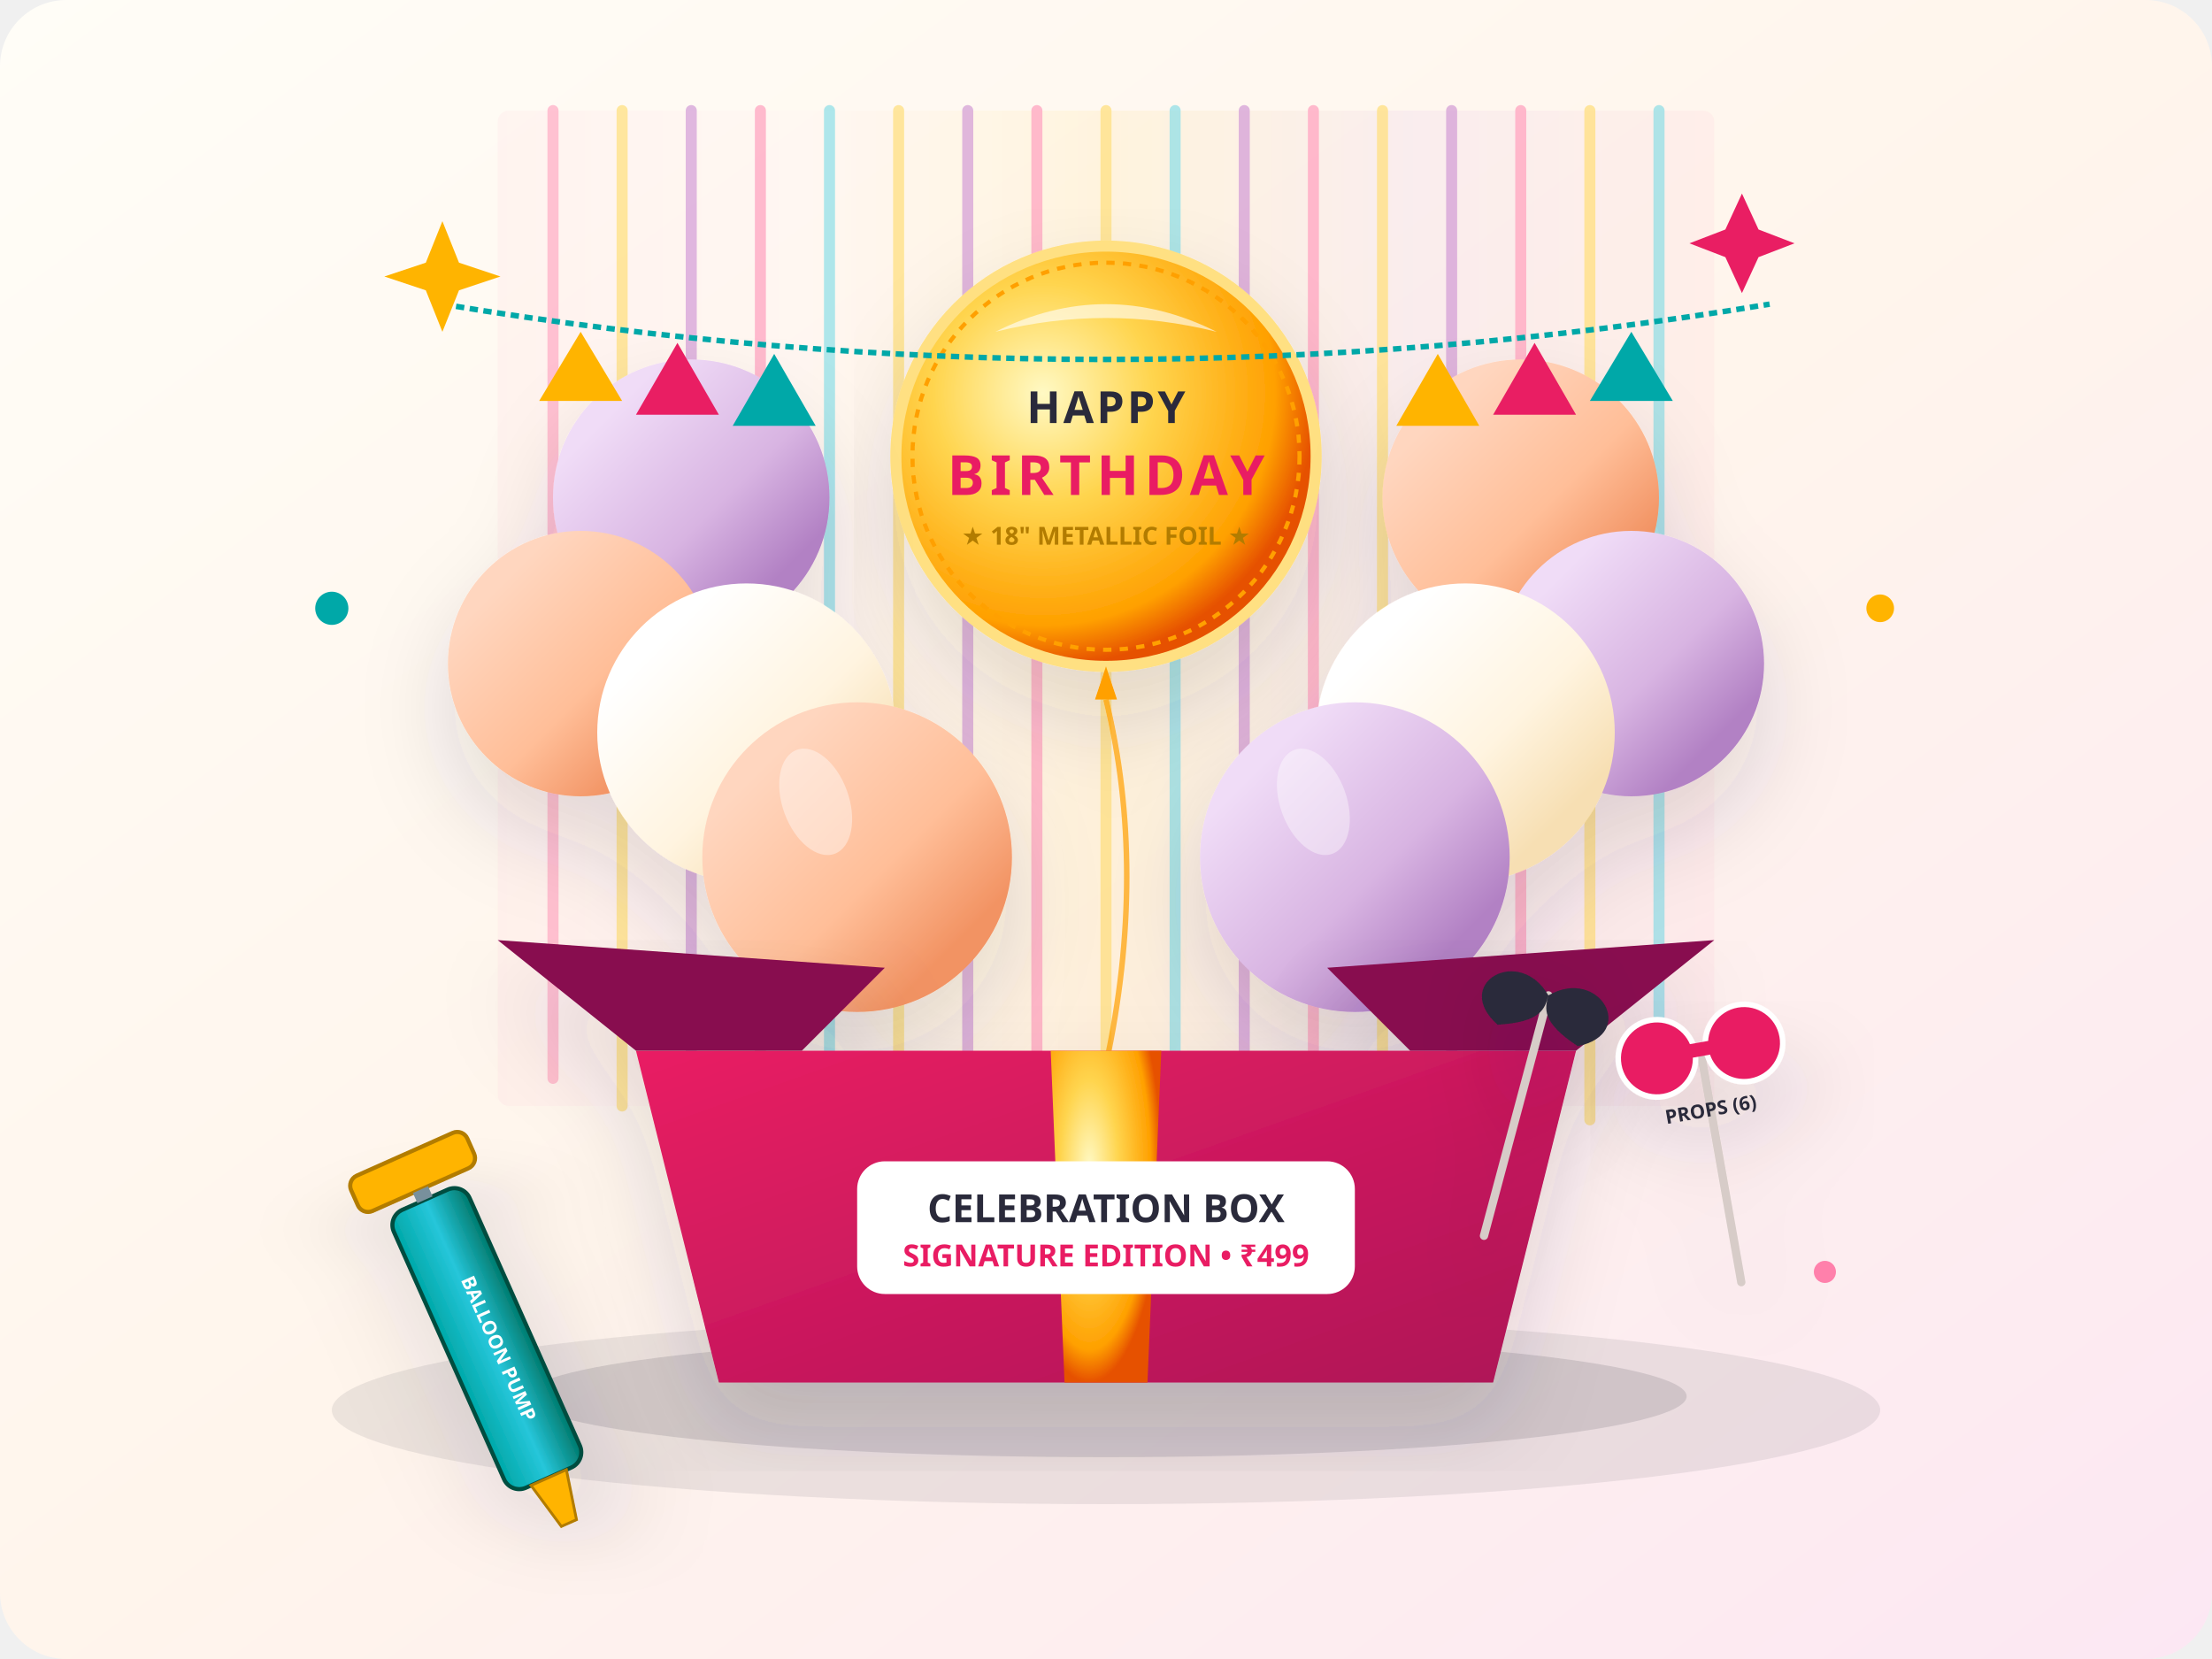
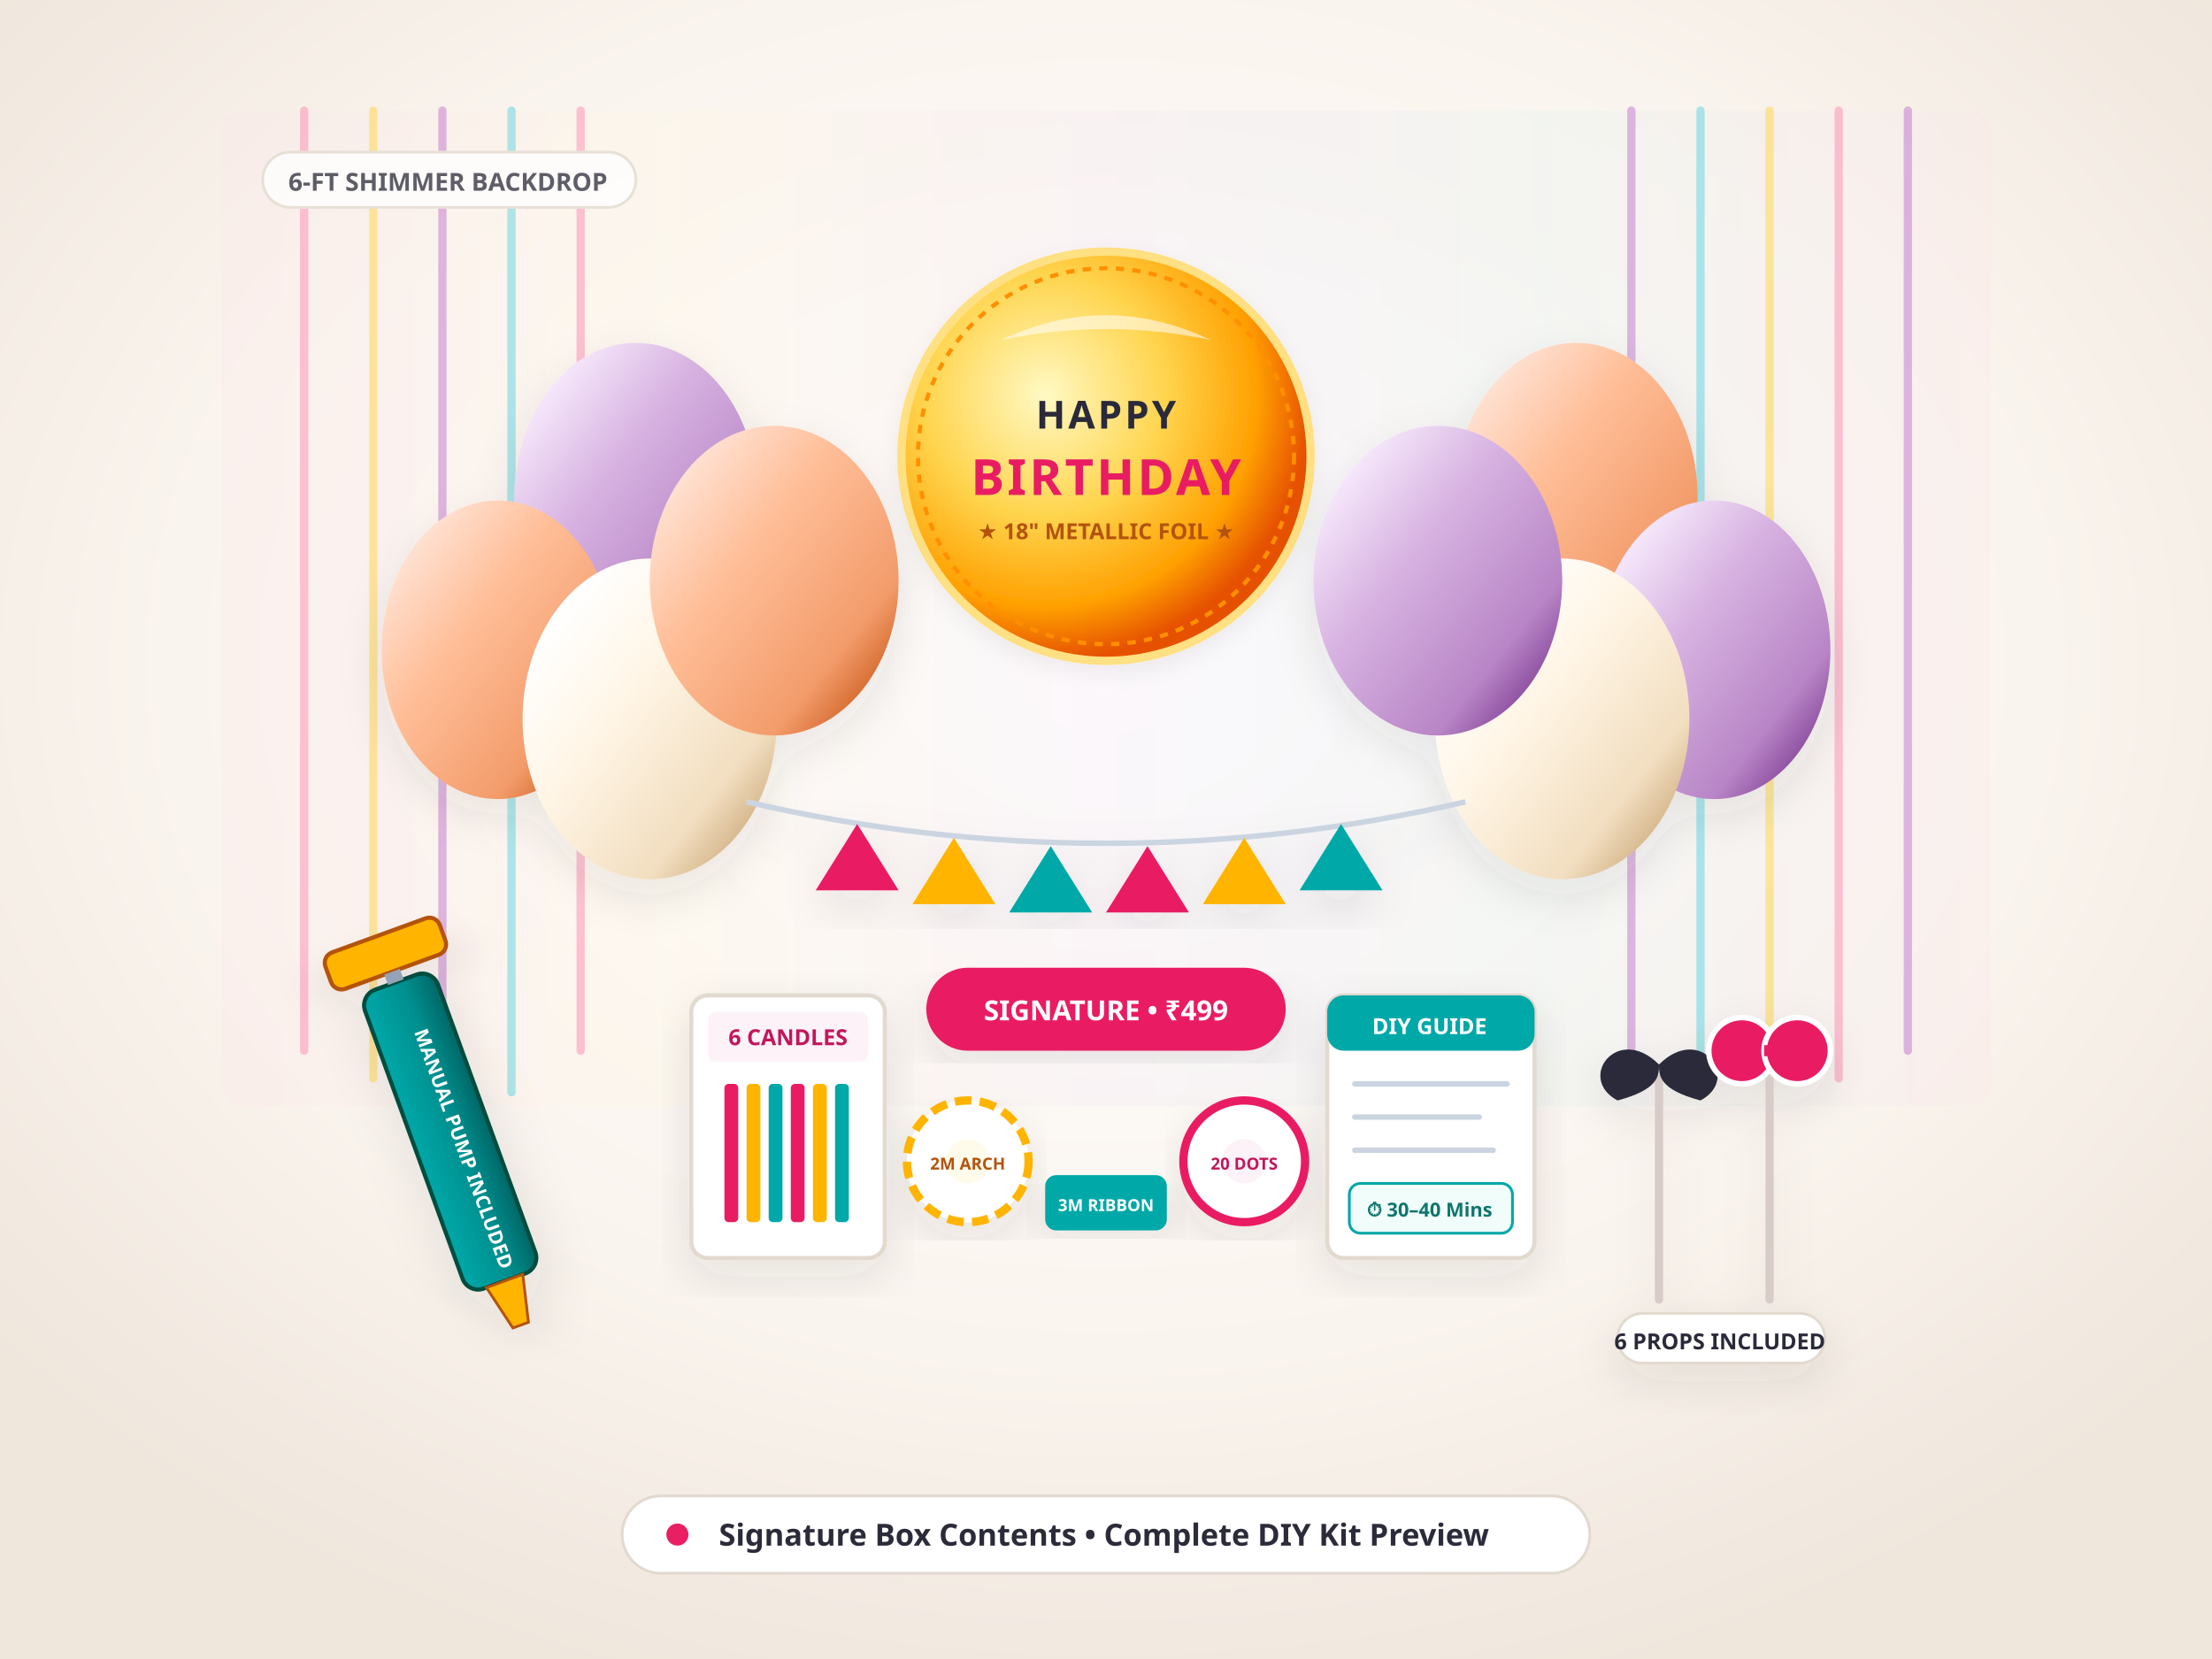
<svg xmlns="http://www.w3.org/2000/svg" viewBox="0 0 800 600" width="100%" height="100%">
  <defs>
-     <linearGradient id="sigBgGrad" x1="0%" y1="0%" x2="100%" y2="100%">
-       <stop offset="0%" stop-color="#FFFDF7" />
-       <stop offset="50%" stop-color="#FFF5EC" />
-       <stop offset="100%" stop-color="#FCE7F3" />
+     <radialGradient id="sigStudioLighting" cx="50%" cy="40%" r="65%">
+       <stop offset="0%" stop-color="#FFFFFF" />
+       <stop offset="65%" stop-color="#FAF4EE" />
+       <stop offset="100%" stop-color="#EFE6DC" />
+     </radialGradient>
+     <linearGradient id="foilCurtainGrad" x1="0%" y1="0%" x2="100%" y2="0%">
+       <stop offset="0%" stop-color="#FCE4EC" />
+       <stop offset="25%" stop-color="#FFF8E1" />
+       <stop offset="50%" stop-color="#F3E5F5" />
+       <stop offset="75%" stop-color="#E0F2F1" />
+       <stop offset="100%" stop-color="#FCE4EC" />
    </linearGradient>
-     <linearGradient id="foilGrad" x1="0%" y1="0%" x2="100%" y2="0%">
-       <stop offset="0%" stop-color="#FFD1DF" />
-       <stop offset="25%" stop-color="#FFF0F5" />
-       <stop offset="50%" stop-color="#FFE082" />
-       <stop offset="75%" stop-color="#E1BEE7" />
-       <stop offset="100%" stop-color="#FFCDD2" />
-     </linearGradient>
-     <radialGradient id="foilBalloonGrad" cx="35%" cy="35%" r="65%">
+     <radialGradient id="metallicGold" cx="35%" cy="35%" r="65%">
      <stop offset="0%" stop-color="#FFF9C4" />
-       <stop offset="40%" stop-color="#FFD54F" />
-       <stop offset="85%" stop-color="#FFA000" />
+       <stop offset="45%" stop-color="#FFD54F" />
+       <stop offset="80%" stop-color="#FFA000" />
      <stop offset="100%" stop-color="#E65100" />
    </radialGradient>
-     <linearGradient id="peachSig" x1="20%" y1="20%" x2="80%" y2="80%">
-       <stop offset="0%" stop-color="#FFD6BF" />
-       <stop offset="60%" stop-color="#FFBE98" />
-       <stop offset="100%" stop-color="#F29363" />
+     <linearGradient id="pumpGradRealistic" x1="0%" y1="0%" x2="100%" y2="0%">
+       <stop offset="0%" stop-color="#00A8A8" />
+       <stop offset="60%" stop-color="#008E8E" />
+       <stop offset="100%" stop-color="#006666" />
    </linearGradient>
-     <linearGradient id="lilacSig" x1="20%" y1="20%" x2="80%" y2="80%">
-       <stop offset="0%" stop-color="#F0DCF7" />
-       <stop offset="60%" stop-color="#D8B4E2" />
-       <stop offset="100%" stop-color="#B281C4" />
+     <linearGradient id="peachRealisticSig" x1="15%" y1="15%" x2="85%" y2="85%">
+       <stop offset="0%" stop-color="#FFE0D0" />
+       <stop offset="35%" stop-color="#FFBE98" />
+       <stop offset="85%" stop-color="#F39C6B" />
+       <stop offset="100%" stop-color="#D97238" />
    </linearGradient>
-     <linearGradient id="creamSig" x1="20%" y1="20%" x2="80%" y2="80%">
+     <linearGradient id="lilacRealisticSig" x1="15%" y1="15%" x2="85%" y2="85%">
+       <stop offset="0%" stop-color="#F5E6FA" />
+       <stop offset="35%" stop-color="#D8B4E2" />
+       <stop offset="85%" stop-color="#B885C6" />
+       <stop offset="100%" stop-color="#9356A5" />
+     </linearGradient>
+     <linearGradient id="creamRealisticSig" x1="15%" y1="15%" x2="85%" y2="85%">
      <stop offset="0%" stop-color="#FFFFFF" />
-       <stop offset="60%" stop-color="#FFF4E0" />
-       <stop offset="100%" stop-color="#F7DFB3" />
+       <stop offset="40%" stop-color="#FFF5E5" />
+       <stop offset="85%" stop-color="#F2DEC0" />
+       <stop offset="100%" stop-color="#D9BC93" />
    </linearGradient>
-     <linearGradient id="boxSigGrad" x1="0%" y1="0%" x2="100%" y2="100%">
-       <stop offset="0%" stop-color="#E91E63" />
-       <stop offset="100%" stop-color="#AD1457" />
-     </linearGradient>
-     <linearGradient id="pumpGrad" x1="0%" y1="0%" x2="100%" y2="0%">
-       <stop offset="0%" stop-color="#00A8A8" />
-       <stop offset="50%" stop-color="#26C6DA" />
-       <stop offset="100%" stop-color="#00796B" />
-     </linearGradient>
-     <filter id="sigShadow" x="-10%" y="-10%" width="130%" height="130%">
-       <feDropShadow dx="0" dy="16" stdDeviation="16" flood-color="#2B2B3A" flood-opacity="0.14" />
+     <filter id="softContactShadowSig" x="-10%" y="-10%" width="120%" height="120%">
+       <feDropShadow dx="0" dy="14" stdDeviation="16" flood-color="#2B2B3A" flood-opacity="0.09" />
+       <feDropShadow dx="0" dy="3" stdDeviation="4" flood-color="#2B2B3A" flood-opacity="0.06" />
+     </filter>
+     <filter id="itemShadowSig" x="-15%" y="-15%" width="130%" height="130%">
+       <feDropShadow dx="0" dy="6" stdDeviation="8" flood-color="#2B2B3A" flood-opacity="0.1" />
    </filter>
  </defs>
-   <rect width="800" height="600" rx="24" fill="url(#sigBgGrad)" />
-   <g opacity="0.65">
-     <rect x="180" y="40" width="440" height="360" rx="4" fill="url(#foilGrad)" opacity="0.25" />
-     <line x1="200" y1="40" x2="200" y2="390" stroke="#FF80AB" stroke-width="4" stroke-linecap="round" opacity="0.7" />
-     <line x1="225" y1="40" x2="225" y2="400" stroke="#FFD54F" stroke-width="4" stroke-linecap="round" opacity="0.8" />
-     <line x1="250" y1="40" x2="250" y2="385" stroke="#BA68C8" stroke-width="4" stroke-linecap="round" opacity="0.7" />
-     <line x1="275" y1="40" x2="275" y2="410" stroke="#FF80AB" stroke-width="4" stroke-linecap="round" opacity="0.8" />
-     <line x1="300" y1="40" x2="300" y2="395" stroke="#4DD0E1" stroke-width="4" stroke-linecap="round" opacity="0.7" />
-     <line x1="325" y1="40" x2="325" y2="400" stroke="#FFD54F" stroke-width="4" stroke-linecap="round" opacity="0.8" />
-     <line x1="350" y1="40" x2="350" y2="390" stroke="#BA68C8" stroke-width="4" stroke-linecap="round" opacity="0.7" />
-     <line x1="375" y1="40" x2="375" y2="410" stroke="#FF80AB" stroke-width="4" stroke-linecap="round" opacity="0.8" />
-     <line x1="400" y1="40" x2="400" y2="395" stroke="#FFD54F" stroke-width="4" stroke-linecap="round" opacity="0.8" />
-     <line x1="425" y1="40" x2="425" y2="400" stroke="#4DD0E1" stroke-width="4" stroke-linecap="round" opacity="0.7" />
-     <line x1="450" y1="40" x2="450" y2="390" stroke="#BA68C8" stroke-width="4" stroke-linecap="round" opacity="0.7" />
-     <line x1="475" y1="40" x2="475" y2="410" stroke="#FF80AB" stroke-width="4" stroke-linecap="round" opacity="0.8" />
-     <line x1="500" y1="40" x2="500" y2="395" stroke="#FFD54F" stroke-width="4" stroke-linecap="round" opacity="0.8" />
-     <line x1="525" y1="40" x2="525" y2="400" stroke="#BA68C8" stroke-width="4" stroke-linecap="round" opacity="0.7" />
-     <line x1="550" y1="40" x2="550" y2="390" stroke="#FF80AB" stroke-width="4" stroke-linecap="round" opacity="0.8" />
-     <line x1="575" y1="40" x2="575" y2="405" stroke="#FFD54F" stroke-width="4" stroke-linecap="round" opacity="0.8" />
-     <line x1="600" y1="40" x2="600" y2="390" stroke="#4DD0E1" stroke-width="4" stroke-linecap="round" opacity="0.7" />
+   <rect width="800" height="600" fill="url(#sigStudioLighting)" />
+   <g opacity="0.75">
+     <rect x="80" y="40" width="640" height="360" rx="8" fill="url(#foilCurtainGrad)" opacity="0.35" />
+     <line x1="110" y1="40" x2="110" y2="380" stroke="#FF80AB" stroke-width="3" stroke-linecap="round" opacity="0.6" />
+     <line x1="135" y1="40" x2="135" y2="390" stroke="#FFD54F" stroke-width="3" stroke-linecap="round" opacity="0.7" />
+     <line x1="160" y1="40" x2="160" y2="375" stroke="#BA68C8" stroke-width="3" stroke-linecap="round" opacity="0.6" />
+     <line x1="185" y1="40" x2="185" y2="395" stroke="#4DD0E1" stroke-width="3" stroke-linecap="round" opacity="0.6" />
+     <line x1="210" y1="40" x2="210" y2="380" stroke="#FF80AB" stroke-width="3" stroke-linecap="round" opacity="0.6" />
+     <line x1="590" y1="40" x2="590" y2="380" stroke="#BA68C8" stroke-width="3" stroke-linecap="round" opacity="0.6" />
+     <line x1="615" y1="40" x2="615" y2="395" stroke="#4DD0E1" stroke-width="3" stroke-linecap="round" opacity="0.6" />
+     <line x1="640" y1="40" x2="640" y2="375" stroke="#FFD54F" stroke-width="3" stroke-linecap="round" opacity="0.7" />
+     <line x1="665" y1="40" x2="665" y2="390" stroke="#FF80AB" stroke-width="3" stroke-linecap="round" opacity="0.6" />
+     <line x1="690" y1="40" x2="690" y2="380" stroke="#BA68C8" stroke-width="3" stroke-linecap="round" opacity="0.6" />
+     <rect x="95" y="55" width="135" height="20" rx="10" fill="#FFFFFF" stroke="#E2D9CF" stroke-width="1" />
+     <text x="162" y="69" font-family="'Plus Jakarta Sans', sans-serif" font-size="9" font-weight="700" fill="#2B2B3A" text-anchor="middle">
+       6-FT SHIMMER BACKDROP
+     </text>
  </g>
-   <ellipse cx="400" cy="510" rx="280" ry="34" fill="#2B2B3A" opacity="0.09" />
-   <ellipse cx="400" cy="505" rx="210" ry="22" fill="#2B2B3A" opacity="0.14" />
-   <g transform="translate(400, 165)" filter="url(#sigShadow)">
-     <circle cx="0" cy="0" r="76" fill="url(#foilBalloonGrad)" stroke="#FFE082" stroke-width="4" />
-     <circle cx="0" cy="0" r="70" fill="none" stroke="#FFA000" stroke-width="1.5" stroke-dasharray="3 3" />
-     <path d="M -40 -45 Q 0 -65 40 -45 Q 0 -55 -40 -45" fill="#FFFFFF" opacity="0.6" />
-     <text x="0" y="-12" font-family="'Outfit', sans-serif" font-size="16" font-weight="900" fill="#2B2B3A" text-anchor="middle" letter-spacing="1">HAPPY</text>
-     <text x="0" y="14" font-family="'Outfit', sans-serif" font-size="20" font-weight="900" fill="#E91E63" text-anchor="middle" letter-spacing="2">BIRTHDAY</text>
-     <text x="0" y="32" font-family="'Plus Jakarta Sans', sans-serif" font-size="9" font-weight="700" fill="#B27B00" text-anchor="middle">★ 18" METALLIC FOIL ★</text>
-     <path d="M 0 76 L -4 88 L 4 88 Z" fill="#FFA000" />
-     <path d="M 0 88 Q 15 150 0 220" stroke="#FFA000" stroke-width="2" fill="none" opacity="0.7" />
+   <g transform="translate(400, 555)">
+     <rect x="-175" y="-14" width="350" height="28" rx="14" fill="#FFFFFF" stroke="#E2D9CF" stroke-width="1" />
+     <circle cx="-155" cy="0" r="4" fill="#E91E63" />
+     <text x="-140" y="4" font-family="'Plus Jakarta Sans', sans-serif" font-size="11" font-weight="600" fill="#2B2B3A">
+       Signature Box Contents • Complete DIY Kit Preview
+     </text>
  </g>
-   <g filter="url(#sigShadow)">
-     <circle cx="250" cy="180" r="50" fill="url(#lilacSig)" />
-     <circle cx="210" cy="240" r="48" fill="url(#peachSig)" />
-     <circle cx="270" cy="265" r="54" fill="url(#creamSig)" />
-     <circle cx="550" cy="180" r="50" fill="url(#peachSig)" />
-     <circle cx="590" cy="240" r="48" fill="url(#lilacSig)" />
-     <circle cx="530" cy="265" r="54" fill="url(#creamSig)" />
-     <circle cx="310" cy="310" r="56" fill="url(#peachSig)" />
-     <ellipse cx="295" cy="290" rx="12" ry="20" fill="#FFFFFF" opacity="0.4" transform="rotate(-20 295 290)" />
-     <circle cx="490" cy="310" r="56" fill="url(#lilacSig)" />
-     <ellipse cx="475" cy="290" rx="12" ry="20" fill="#FFFFFF" opacity="0.4" transform="rotate(-20 475 290)" />
+   <g transform="translate(400, 165)" filter="url(#softContactShadowSig)">
+     <circle cx="0" cy="0" r="74" fill="url(#metallicGold)" stroke="#FFE082" stroke-width="3" />
+     <circle cx="0" cy="0" r="68" fill="none" stroke="#FF8F00" stroke-width="1.5" stroke-dasharray="3 3" />
+     <path d="M -38 -42 Q 0 -60 38 -42 Q 0 -50 -38 -42" fill="#FFFFFF" opacity="0.55" />
+     <text x="0" y="-10" font-family="'Poppins', sans-serif" font-size="14" font-weight="800" fill="#2B2B3A" text-anchor="middle" letter-spacing="1">HAPPY</text>
+     <text x="0" y="14" font-family="'Poppins', sans-serif" font-size="18" font-weight="800" fill="#E91E63" text-anchor="middle" letter-spacing="1">BIRTHDAY</text>
+     <text x="0" y="30" font-family="'Plus Jakarta Sans', sans-serif" font-size="8" font-weight="800" fill="#B45309" text-anchor="middle">★ 18" METALLIC FOIL ★</text>
  </g>
-   <g filter="url(#sigShadow)">
-     <path d="M 230 380 L 570 380 L 540 500 L 260 500 Z" fill="url(#boxSigGrad)" />
-     <path d="M 380 380 L 420 380 L 415 500 L 385 500 Z" fill="url(#foilBalloonGrad)" />
-     <polygon points="230,380 180,340 320,350 290,380" fill="#880E4F" />
-     <polygon points="570,380 620,340 480,350 510,380" fill="#880E4F" />
-     <rect x="310" y="420" width="180" height="48" rx="10" fill="#FFFFFF" />
-     <text x="400" y="442" font-family="'Outfit', sans-serif" font-size="14" font-weight="900" fill="#2B2B3A" text-anchor="middle">CELEBRATION BOX</text>
-     <text x="400" y="458" font-family="'Outfit', sans-serif" font-size="11" font-weight="800" fill="#E91E63" text-anchor="middle">SIGNATURE EDITION • ₹499</text>
+   <g filter="url(#itemShadowSig)">
+     <ellipse cx="230" cy="180" rx="44" ry="56" fill="url(#lilacRealisticSig)" />
+     <ellipse cx="180" cy="235" rx="42" ry="54" fill="url(#peachRealisticSig)" />
+     <ellipse cx="235" cy="260" rx="46" ry="58" fill="url(#creamRealisticSig)" />
+     <ellipse cx="280" cy="210" rx="45" ry="56" fill="url(#peachRealisticSig)" />
+     <ellipse cx="570" cy="180" rx="44" ry="56" fill="url(#peachRealisticSig)" />
+     <ellipse cx="620" cy="235" rx="42" ry="54" fill="url(#lilacRealisticSig)" />
+     <ellipse cx="565" cy="260" rx="46" ry="58" fill="url(#creamRealisticSig)" />
+     <ellipse cx="520" cy="210" rx="45" ry="56" fill="url(#lilacRealisticSig)" />
  </g>
-   <g transform="translate(140, 440) rotate(-24)" filter="url(#sigShadow)">
-     <rect x="0" y="0" width="30" height="110" rx="6" fill="url(#pumpGrad)" stroke="#004D40" stroke-width="1.5" />
-     <rect x="-8" y="-18" width="46" height="14" rx="4" fill="#FFB400" stroke="#B27B00" stroke-width="1.5" />
-     <line x1="15" y1="-4" x2="15" y2="0" stroke="#78909C" stroke-width="6" />
-     <polygon points="8,110 22,110 18,128 12,128" fill="#FFB400" stroke="#B27B00" stroke-width="1" />
-     <text x="15" y="60" font-family="'Outfit', sans-serif" font-size="7" font-weight="900" fill="#FFFFFF" text-anchor="middle" transform="rotate(90 15 60)">BALLOON PUMP</text>
+   <g transform="translate(130, 360) rotate(-20)" filter="url(#itemShadowSig)">
+     <rect x="0" y="0" width="28" height="115" rx="6" fill="url(#pumpGradRealistic)" stroke="#004D40" stroke-width="1.5" />
+     <rect x="-8" y="-18" width="44" height="14" rx="4" fill="#FFB400" stroke="#B45309" stroke-width="1.5" />
+     <line x1="14" y1="-4" x2="14" y2="0" stroke="#94A3B8" stroke-width="6" />
+     <polygon points="7,115 21,115 17,132 11,132" fill="#FFB400" stroke="#B45309" stroke-width="1" />
+     <text x="14" y="65" font-family="'Poppins', sans-serif" font-size="7" font-weight="800" fill="#FFFFFF" text-anchor="middle" transform="rotate(90 14 65)">MANUAL PUMP INCLUDED</text>
  </g>
-   <g transform="translate(560, 360) rotate(15)" filter="url(#sigShadow)">
-     <line x1="0" y1="0" x2="0" y2="90" stroke="#D7CCC8" stroke-width="3" stroke-linecap="round" />
-     <path d="M 0 0 C -15 -15 -35 5 -15 15 C 0 10 0 5 0 0 C 0 5 0 10 15 15 C 35 5 15 -15 0 0 Z" fill="#2B2B3A" />
+   <g transform="translate(620, 350)" filter="url(#itemShadowSig)">
+     <line x1="-20" y1="40" x2="-20" y2="120" stroke="#D7CCC8" stroke-width="3" stroke-linecap="round" />
+     <line x1="20" y1="40" x2="20" y2="120" stroke="#D7CCC8" stroke-width="3" stroke-linecap="round" />
+     <path d="M -20 35 C -35 20 -50 40 -35 48 C -20 44 -20 39 -20 35 C -20 39 -20 44 -5 48 C 10 40 -5 20 -20 35 Z" fill="#2B2B3A" />
+     <circle cx="10" cy="30" r="12" fill="#E91E63" stroke="#FFFFFF" stroke-width="2" />
+     <circle cx="30" cy="30" r="12" fill="#E91E63" stroke="#FFFFFF" stroke-width="2" />
+     <rect x="18" y="28" width="4" height="4" fill="#E91E63" />
+     <rect x="-35" y="125" width="75" height="18" rx="9" fill="#FFFFFF" stroke="#E2D9CF" stroke-width="1" />
+     <text x="2" y="138" font-family="'Plus Jakarta Sans', sans-serif" font-size="8" font-weight="700" fill="#2B2B3A" text-anchor="middle">
+       6 PROPS INCLUDED
+     </text>
  </g>
-   <g transform="translate(615, 380) rotate(-10)" filter="url(#sigShadow)">
-     <line x1="0" y1="0" x2="0" y2="85" stroke="#D7CCC8" stroke-width="3" stroke-linecap="round" />
-     <circle cx="-16" cy="0" r="14" fill="#E91E63" stroke="#FFF" stroke-width="2" />
-     <circle cx="16" cy="0" r="14" fill="#E91E63" stroke="#FFF" stroke-width="2" />
-     <rect x="-4" y="-3" width="8" height="5" fill="#E91E63" />
-     <text x="0" y="24" font-family="'Outfit', sans-serif" font-size="7" font-weight="bold" fill="#2B2B3A" text-anchor="middle">PROPS (6)</text>
+   <g filter="url(#itemShadowSig)">
+     <path d="M 270 290 Q 400 320 530 290" stroke="#CBD5E1" stroke-width="2" fill="none" />
+     <polygon points="310,298 325,322 295,322" fill="#E91E63" />
+     <polygon points="345,303 360,327 330,327" fill="#FFB400" />
+     <polygon points="380,306 395,330 365,330" fill="#00A8A8" />
+     <polygon points="415,306 430,330 400,330" fill="#E91E63" />
+     <polygon points="450,303 465,327 435,327" fill="#FFB400" />
+     <polygon points="485,298 500,322 470,322" fill="#00A8A8" />
  </g>
-   <path d="M 160 110 Q 400 150 640 110" stroke="#00A8A8" stroke-width="2" stroke-dasharray="3 2" fill="none" />
-   <polygon points="210,120 225,145 195,145" fill="#FFB400" />
-   <polygon points="245,124 260,150 230,150" fill="#E91E63" />
-   <polygon points="280,128 295,154 265,154" fill="#00A8A8" />
-   <polygon points="520,128 535,154 505,154" fill="#FFB400" />
-   <polygon points="555,124 570,150 540,150" fill="#E91E63" />
-   <polygon points="590,120 605,145 575,145" fill="#00A8A8" />
-   <polygon points="160,80 166,95 181,100 166,105 160,120 154,105 139,100 154,95" fill="#FFB400" />
-   <polygon points="630,70 636,83 649,88 636,93 630,106 624,93 611,88 624,83" fill="#E91E63" />
-   <circle cx="120" cy="220" r="6" fill="#00A8A8" />
-   <circle cx="680" cy="220" r="5" fill="#FFB400" />
-   <circle cx="660" cy="460" r="4" fill="#FF80AB" />
+   <g transform="translate(250, 360)" filter="url(#itemShadowSig)">
+     <rect width="70" height="95" rx="6" fill="#FFFFFF" stroke="#E2D9CF" stroke-width="1.5" />
+     <rect x="6" y="6" width="58" height="18" rx="3" fill="#FDF2F8" />
+     <text x="35" y="18" font-family="'Poppins', sans-serif" font-size="8" font-weight="700" fill="#C2185B" text-anchor="middle">6 CANDLES</text>
+     <rect x="12" y="32" width="5" height="50" rx="1.5" fill="#E91E63" />
+     <rect x="20" y="32" width="5" height="50" rx="1.5" fill="#FFB400" />
+     <rect x="28" y="32" width="5" height="50" rx="1.5" fill="#00A8A8" />
+     <rect x="36" y="32" width="5" height="50" rx="1.5" fill="#E91E63" />
+     <rect x="44" y="32" width="5" height="50" rx="1.5" fill="#FFB400" />
+     <rect x="52" y="32" width="5" height="50" rx="1.5" fill="#00A8A8" />
+   </g>
+   <g transform="translate(480, 360)" filter="url(#itemShadowSig)">
+     <rect width="75" height="95" rx="6" fill="#FFFFFF" stroke="#E2D9CF" stroke-width="1.5" />
+     <rect x="0" y="0" width="75" height="20" rx="6" fill="#00A8A8" />
+     <text x="37" y="14" font-family="'Poppins', sans-serif" font-size="8" font-weight="700" fill="#FFFFFF" text-anchor="middle">DIY GUIDE</text>
+     <line x1="10" y1="32" x2="65" y2="32" stroke="#CBD5E1" stroke-width="2" stroke-linecap="round" />
+     <line x1="10" y1="44" x2="55" y2="44" stroke="#CBD5E1" stroke-width="2" stroke-linecap="round" />
+     <line x1="10" y1="56" x2="60" y2="56" stroke="#CBD5E1" stroke-width="2" stroke-linecap="round" />
+     <rect x="8" y="68" width="59" height="18" rx="4" fill="#F0FDFA" stroke="#00A8A8" stroke-width="1" />
+     <text x="37" y="80" font-family="'Plus Jakarta Sans', sans-serif" font-size="7" font-weight="700" fill="#0F766E" text-anchor="middle">⏱ 30–40 Mins</text>
+   </g>
+   <g transform="translate(350, 420)" filter="url(#itemShadowSig)">
+     <circle cx="0" cy="0" r="22" fill="#FFFFFF" stroke="#FFB400" stroke-width="3" stroke-dasharray="6 3" />
+     <circle cx="0" cy="0" r="8" fill="#FFFBEB" />
+     <text x="0" y="3" font-family="'Plus Jakarta Sans', sans-serif" font-size="6" font-weight="800" fill="#B45309" text-anchor="middle">2M ARCH</text>
+   </g>
+   <g transform="translate(450, 420)" filter="url(#itemShadowSig)">
+     <circle cx="0" cy="0" r="22" fill="#FFFFFF" stroke="#E91E63" stroke-width="3" />
+     <circle cx="0" cy="0" r="8" fill="#FDF2F8" />
+     <text x="0" y="3" font-family="'Plus Jakarta Sans', sans-serif" font-size="6" font-weight="800" fill="#C2185B" text-anchor="middle">20 DOTS</text>
+   </g>
+   <g transform="translate(400, 435)" filter="url(#itemShadowSig)">
+     <rect x="-22" y="-10" width="44" height="20" rx="4" fill="#00A8A8" />
+     <text x="0" y="3" font-family="'Plus Jakarta Sans', sans-serif" font-size="6" font-weight="800" fill="#FFFFFF" text-anchor="middle">3M RIBBON</text>
+   </g>
+   <g transform="translate(400, 365)" filter="url(#itemShadowSig)">
+     <rect x="-65" y="-15" width="130" height="30" rx="15" fill="#E91E63" />
+     <text x="0" y="4" font-family="'Poppins', sans-serif" font-size="10" font-weight="800" fill="#FFFFFF" text-anchor="middle">SIGNATURE • ₹499</text>
+   </g>
</svg>
